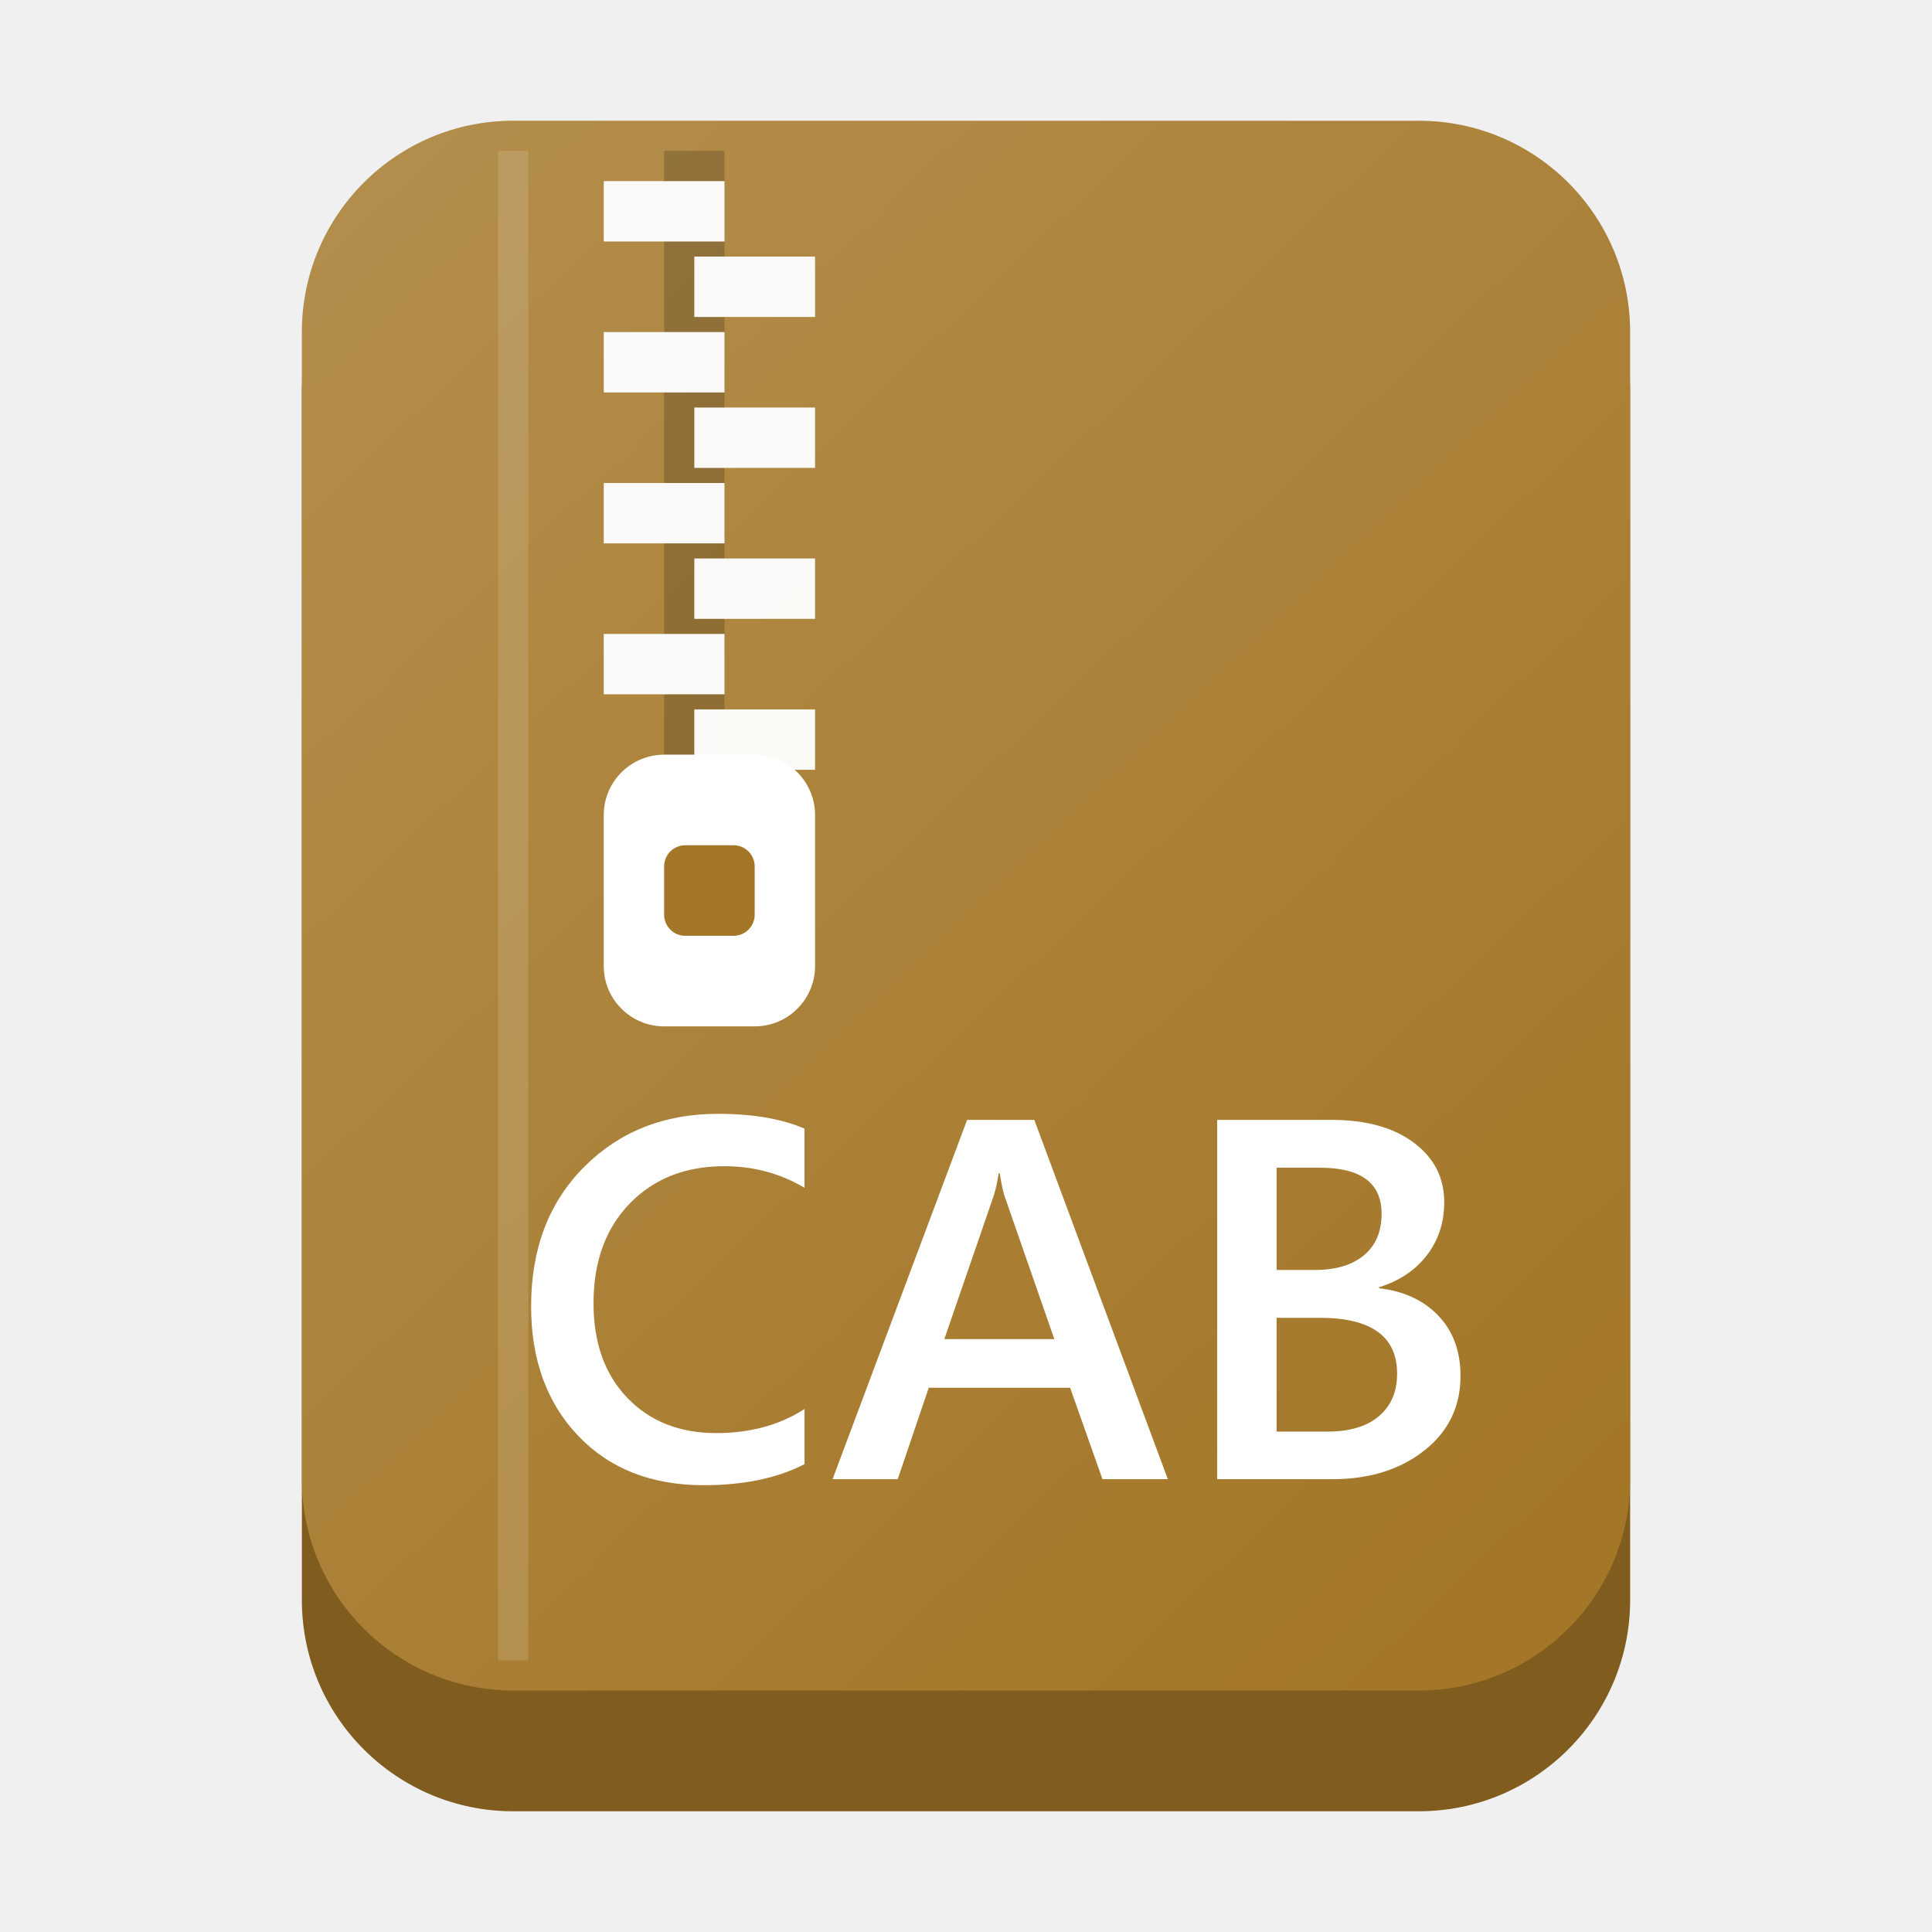
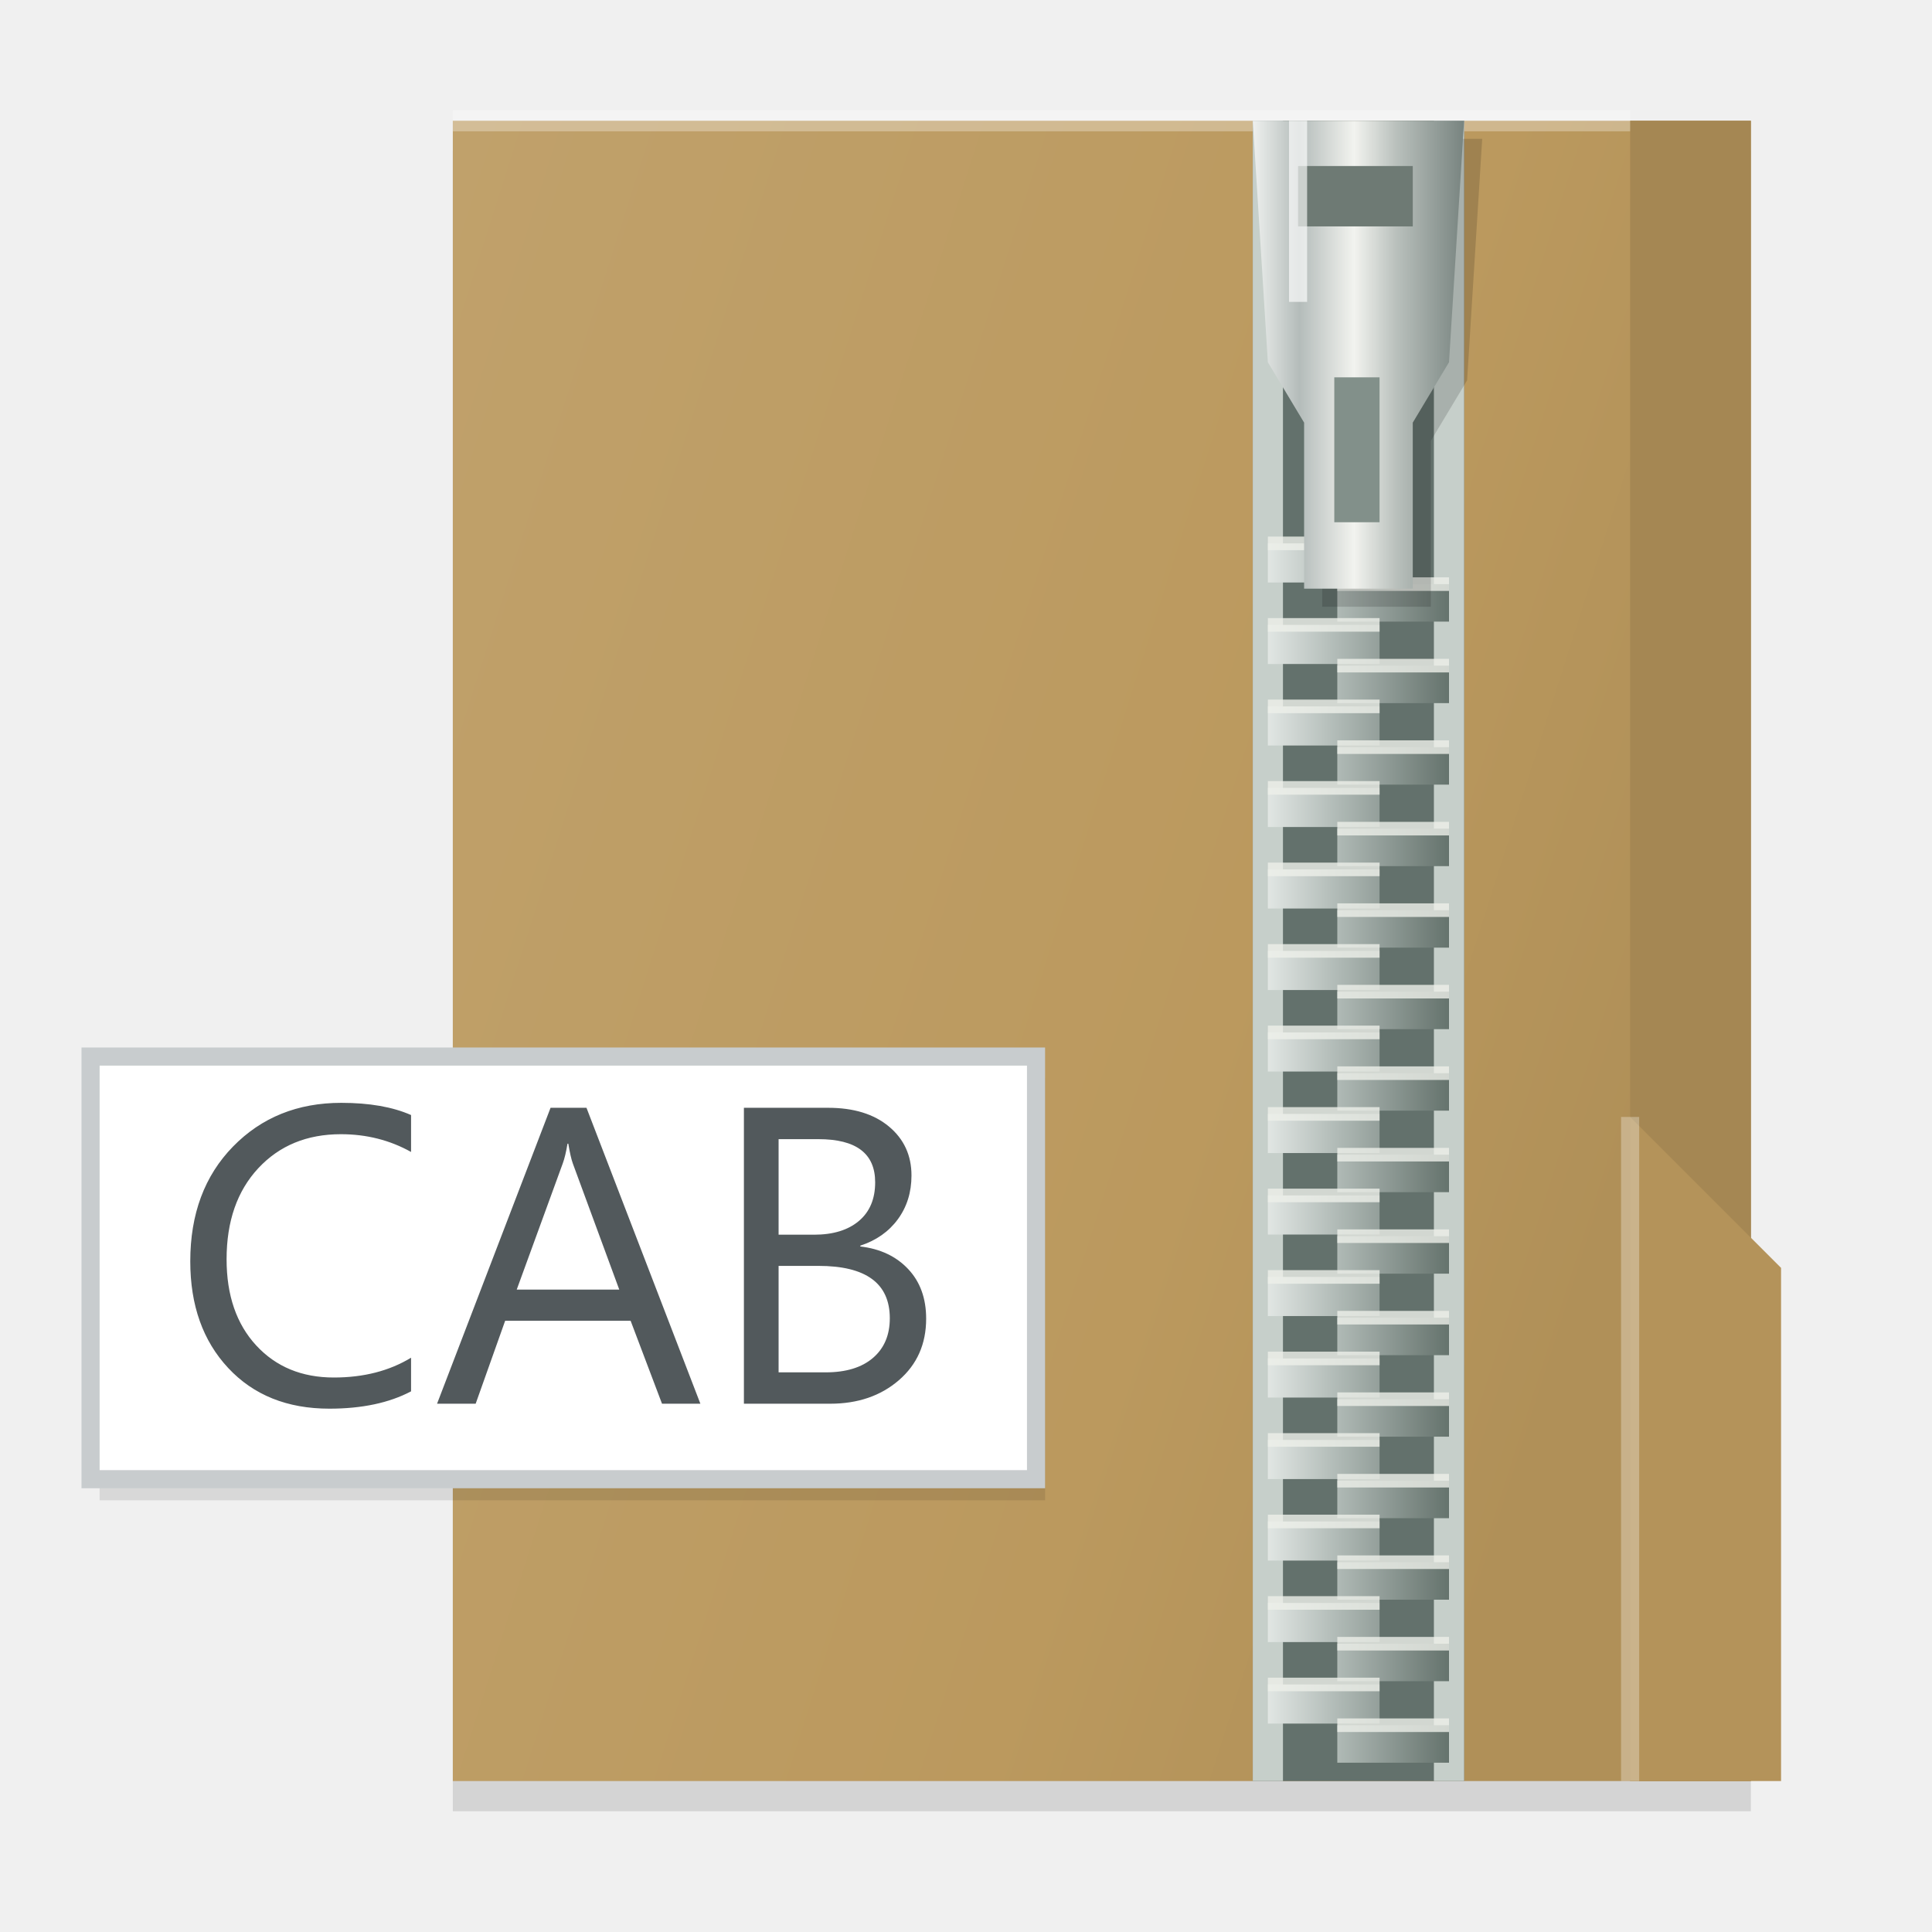
<svg xmlns="http://www.w3.org/2000/svg" width="64" height="64" viewBox="0 0 64 64">
  <defs>
-     <linearGradient id="cover" x1="0" y1="0" x2="0.8" y2="1">
-       <stop offset="0" stop-color="#a47728" />
-       <stop offset="1" stop-color="#a47728" />
+     <linearGradient id="cover" x1="0" y1="0" x2="1" y2="0.4">
+       <stop offset="0" stop-color="#c0a16b" />
+       <stop offset="0.7" stop-color="#bb995e" />
+       <stop offset="1" stop-color="#b09058" />
    </linearGradient>
-     <linearGradient id="light" x1="0" y1="0" x2="0.8" y2="1">
-       <stop offset="0" stop-color="#ffffff" stop-opacity="0.17" />
-       <stop offset="1" stop-color="#ffffff" stop-opacity="0" />
+     <linearGradient id="teeth" x1="0" y1="0" x2="1" y2="0">
+       <stop offset="0" stop-color="#e1e6e3" />
+       <stop offset="0.4" stop-color="#aeb8b4" />
+       <stop offset="1" stop-color="#65736d" />
+     </linearGradient>
+     <linearGradient id="metal" x1="0" y1="0" x2="1" y2="0">
+       <stop offset="0" stop-color="#eef0ee" />
+       <stop offset="0.22" stop-color="#b4bcba" />
+       <stop offset="0.48" stop-color="#f2f3ef" />
+       <stop offset="0.68" stop-color="#b9c0bc" />
+       <stop offset="1" stop-color="#788480" />
    </linearGradient>
  </defs>
-   <path fill="#a47728" stroke="none" d="M 17 6 L 47 6 C 50.866 6 54 9.134 54 13 L 54 53 C 54 56.866 50.866 60 47 60 L 17 60 C 13.134 60 10 56.866 10 53 L 10 13 C 10 9.134 13.134 6 17 6 Z" />
-   <g opacity="0.22">
-     <path fill="#000000" stroke="none" d="M 17 6 L 47 6 C 50.866 6 54 9.134 54 13 L 54 53 C 54 56.866 50.866 60 47 60 L 17 60 C 13.134 60 10 56.866 10 53 L 10 13 C 10 9.134 13.134 6 17 6 Z" />
+   <g opacity="0.12">
+     <path fill="#000000" stroke="none" d="M 15 5 L 58 5 L 58 60 L 15 60 Z" />
  </g>
-   <path fill="url(#cover)" stroke="none" d="M 17 4 L 47 4 C 50.866 4 54 7.134 54 11 L 54 49 C 54 52.866 50.866 56 47 56 L 17 56 C 13.134 56 10 52.866 10 49 L 10 11 C 10 7.134 13.134 4 17 4 Z" />
-   <path fill="url(#light)" stroke="none" d="M 17 4 L 47 4 C 50.866 4 54 7.134 54 11 L 54 49 C 54 52.866 50.866 56 47 56 L 17 56 C 13.134 56 10 52.866 10 49 L 10 11 C 10 7.134 13.134 4 17 4 Z" />
-   <path fill="#000000" stroke="#ffffff" stroke-opacity="0.13" d="M 17 5 L 17 55" />
-   <path fill="#000000" stroke="#000000" stroke-opacity="0.18" stroke-width="2" d="M 23 5 L 23 25" />
-   <path fill="none" stroke="#ffffff" stroke-opacity="0.96" stroke-width="2" d="M 20 7 L 24 7 M 23 9.5 L 27 9.5" />
-   <path fill="none" stroke="#ffffff" stroke-opacity="0.96" stroke-width="2" d="M 20 12 L 24 12 M 23 14.5 L 27 14.5" />
-   <path fill="none" stroke="#ffffff" stroke-opacity="0.96" stroke-width="2" d="M 20 17 L 24 17 M 23 19.5 L 27 19.5" />
-   <path fill="none" stroke="#ffffff" stroke-opacity="0.96" stroke-width="2" d="M 20 22 L 24 22 M 23 24.5 L 27 24.5" />
-   <path fill="#ffffff" stroke="none" d="M 22 25 L 25 25 C 26.105 25 27 25.895 27 27 L 27 32 C 27 33.105 26.105 34 25 34 L 22 34 C 20.895 34 20 33.105 20 32 L 20 27 C 20 25.895 20.895 25 22 25 Z" />
-   <path fill="#a47728" stroke="none" d="M 22.7 28 L 24.3 28 C 24.486 28 24.664 28.074 24.795 28.205 C 24.926 28.336 25 28.514 25 28.7 L 25 30.3 C 25 30.486 24.926 30.664 24.795 30.795 C 24.664 30.926 24.486 31 24.3 31 L 22.7 31 C 22.514 31 22.336 30.926 22.205 30.795 C 22.074 30.664 22 30.486 22 30.3 L 22 28.7 C 22 28.514 22.074 28.336 22.205 28.205 C 22.336 28.074 22.514 28 22.7 28 Z" />
-   <g>
-     <path fill="#ffffff" stroke="none" d="M 26.65 48.502 Q 25.305 49.199 23.305 49.199 Q 20.715 49.199 19.154 47.564 Q 17.594 45.929 17.594 43.272 Q 17.594 40.417 19.349 38.657 Q 21.105 36.897 23.786 36.897 Q 25.513 36.897 26.65 37.387 L 26.65 39.346 Q 25.446 38.632 23.994 38.632 Q 22.06 38.632 20.86 39.869 Q 19.661 41.106 19.661 43.173 Q 19.661 45.14 20.781 46.306 Q 21.902 47.473 23.728 47.473 Q 25.413 47.473 26.65 46.676 L 26.65 48.502 Z M 38.686 49 L 36.52 49 L 35.449 45.97 L 30.767 45.97 L 29.738 49 L 27.58 49 L 32.037 37.097 L 34.262 37.097 L 38.686 49 Z M 34.926 44.36 L 33.274 39.612 Q 33.199 39.379 33.116 38.865 L 33.083 38.865 Q 33.008 39.338 32.917 39.612 L 31.282 44.36 L 34.926 44.36 Z M 40.321 49 L 40.321 37.097 L 44.098 37.097 Q 45.825 37.097 46.833 37.852 Q 47.842 38.607 47.842 39.819 Q 47.842 40.832 47.269 41.579 Q 46.696 42.326 45.684 42.642 L 45.684 42.675 Q 46.912 42.816 47.647 43.584 Q 48.381 44.352 48.381 45.58 Q 48.381 47.107 47.178 48.054 Q 45.974 49 44.14 49 L 40.321 49 Z M 42.289 38.682 L 42.289 42.069 L 43.567 42.069 Q 44.596 42.069 45.181 41.583 Q 45.767 41.098 45.767 40.209 Q 45.767 38.682 43.725 38.682 L 42.289 38.682 Z M 42.289 43.654 L 42.289 47.423 L 43.974 47.423 Q 45.078 47.423 45.679 46.912 Q 46.281 46.402 46.281 45.505 Q 46.281 43.654 43.716 43.654 L 42.289 43.654 Z" />
+   <path fill="url(#cover)" stroke="none" d="M 15 4 L 58 4 L 58 59 L 15 59 Z" />
+   <path fill="#a58753" stroke="none" d="M 54 4 L 58 4 L 58 59 L 54 59 Z" />
+   <path fill="#000000" stroke="#ffffff" stroke-opacity="0.3" stroke-width="0.7" d="M 15 4 L 54 4" />
+   <path fill="#b4935a" stroke="none" d="M 54 37 L 59 42 L 59 59 L 54 59 Z" />
+   <path fill="#000000" stroke="#ffffff" stroke-opacity="0.3" stroke-width="0.6" d="M 54 37 L 54 59" />
+   <path fill="#63716c" stroke="none" d="M 41.5 4 L 48.5 4 L 48.5 59 L 41.5 59 Z" />
+   <path fill="#c6cfca" stroke="none" d="M 41.5 4 L 42.5 4 L 42.5 59 L 41.5 59 Z M 47.5 4 L 48.5 4 L 48.5 59 L 47.5 59 Z" />
+   <path fill="url(#teeth)" stroke="none" d="M 42 18 L 45.7 18 L 45.7 19.296 L 42 19.296 Z M 44.3 19.35 L 48 19.35 L 48 20.592 L 44.3 20.592 Z" />
+   <path fill="#000000" stroke="#edf0e9" stroke-opacity="0.8" stroke-width="0.45" d="M 42 18 L 45.7 18 M 44.3 19.35 L 48 19.35" />
+   <path fill="url(#teeth)" stroke="none" d="M 42 20.7 L 45.7 20.7 L 45.7 21.996 L 42 21.996 Z M 44.3 22.05 L 48 22.05 L 48 23.292 L 44.3 23.292 Z" />
+   <path fill="#000000" stroke="#edf0e9" stroke-opacity="0.8" stroke-width="0.45" d="M 42 20.7 L 45.7 20.7 M 44.3 22.05 L 48 22.05" />
+   <path fill="url(#teeth)" stroke="none" d="M 42 23.4 L 45.7 23.4 L 45.7 24.696 L 42 24.696 Z M 44.3 24.75 L 48 24.75 L 48 25.992 L 44.3 25.992 Z" />
+   <path fill="#000000" stroke="#edf0e9" stroke-opacity="0.8" stroke-width="0.45" d="M 42 23.4 L 45.7 23.4 M 44.3 24.75 L 48 24.75" />
+   <path fill="url(#teeth)" stroke="none" d="M 42 26.1 L 45.7 26.1 L 45.7 27.396 L 42 27.396 Z M 44.3 27.45 L 48 27.45 L 48 28.692 L 44.3 28.692 Z" />
+   <path fill="#000000" stroke="#edf0e9" stroke-opacity="0.8" stroke-width="0.45" d="M 42 26.1 L 45.7 26.1 M 44.3 27.45 L 48 27.45" />
+   <path fill="url(#teeth)" stroke="none" d="M 42 28.8 L 45.7 28.8 L 45.7 30.096 L 42 30.096 Z M 44.3 30.15 L 48 30.15 L 48 31.392 L 44.3 31.392 Z" />
+   <path fill="#000000" stroke="#edf0e9" stroke-opacity="0.8" stroke-width="0.45" d="M 42 28.8 L 45.7 28.8 M 44.3 30.15 L 48 30.15" />
+   <path fill="url(#teeth)" stroke="none" d="M 42 31.5 L 45.7 31.5 L 45.7 32.796 L 42 32.796 Z M 44.3 32.85 L 48 32.85 L 48 34.092 L 44.3 34.092 Z" />
+   <path fill="#000000" stroke="#edf0e9" stroke-opacity="0.8" stroke-width="0.45" d="M 42 31.5 L 45.7 31.5 M 44.3 32.85 L 48 32.85" />
+   <path fill="url(#teeth)" stroke="none" d="M 42 34.2 L 45.7 34.2 L 45.7 35.496 L 42 35.496 Z M 44.3 35.55 L 48 35.55 L 48 36.792 L 44.3 36.792 Z" />
+   <path fill="#000000" stroke="#edf0e9" stroke-opacity="0.8" stroke-width="0.45" d="M 42 34.2 L 45.7 34.2 M 44.3 35.55 L 48 35.55" />
+   <path fill="url(#teeth)" stroke="none" d="M 42 36.9 L 45.7 36.9 L 45.7 38.196 L 42 38.196 Z M 44.3 38.25 L 48 38.25 L 48 39.492 L 44.3 39.492 Z" />
+   <path fill="#000000" stroke="#edf0e9" stroke-opacity="0.8" stroke-width="0.45" d="M 42 36.9 L 45.7 36.9 M 44.3 38.25 L 48 38.25" />
+   <path fill="url(#teeth)" stroke="none" d="M 42 39.6 L 45.7 39.6 L 45.7 40.896 L 42 40.896 Z M 44.3 40.95 L 48 40.95 L 48 42.192 L 44.3 42.192 Z" />
+   <path fill="#000000" stroke="#edf0e9" stroke-opacity="0.8" stroke-width="0.45" d="M 42 39.6 L 45.7 39.6 M 44.3 40.95 L 48 40.95" />
+   <path fill="url(#teeth)" stroke="none" d="M 42 42.3 L 45.7 42.3 L 45.7 43.596 L 42 43.596 Z M 44.3 43.65 L 48 43.65 L 48 44.892 L 44.3 44.892 Z" />
+   <path fill="#000000" stroke="#edf0e9" stroke-opacity="0.8" stroke-width="0.45" d="M 42 42.3 L 45.7 42.3 M 44.3 43.65 L 48 43.65" />
+   <path fill="url(#teeth)" stroke="none" d="M 42 45 L 45.7 45 L 45.7 46.296 L 42 46.296 Z M 44.3 46.35 L 48 46.35 L 48 47.592 L 44.3 47.592 Z" />
+   <path fill="#000000" stroke="#edf0e9" stroke-opacity="0.8" stroke-width="0.45" d="M 42 45 L 45.7 45 M 44.3 46.35 L 48 46.35" />
+   <path fill="url(#teeth)" stroke="none" d="M 42 47.7 L 45.7 47.7 L 45.7 48.996 L 42 48.996 Z M 44.3 49.05 L 48 49.05 L 48 50.292 L 44.3 50.292 Z" />
+   <path fill="#000000" stroke="#edf0e9" stroke-opacity="0.8" stroke-width="0.45" d="M 42 47.7 L 45.7 47.7 M 44.3 49.05 L 48 49.05" />
+   <path fill="url(#teeth)" stroke="none" d="M 42 50.4 L 45.7 50.4 L 45.7 51.696 L 42 51.696 Z M 44.3 51.75 L 48 51.75 L 48 52.992 L 44.3 52.992 Z" />
+   <path fill="#000000" stroke="#edf0e9" stroke-opacity="0.8" stroke-width="0.45" d="M 42 50.4 L 45.7 50.4 M 44.3 51.75 L 48 51.75" />
+   <path fill="url(#teeth)" stroke="none" d="M 42 53.1 L 45.7 53.1 L 45.7 54.396 L 42 54.396 Z M 44.3 54.45 L 48 54.45 L 48 55.692 L 44.3 55.692 Z" />
+   <path fill="#000000" stroke="#edf0e9" stroke-opacity="0.8" stroke-width="0.45" d="M 42 53.1 L 45.7 53.1 M 44.3 54.45 L 48 54.45" />
+   <path fill="url(#teeth)" stroke="none" d="M 42 55.8 L 45.7 55.8 L 45.7 57.096 L 42 57.096 Z M 44.3 57.15 L 48 57.15 L 48 58.392 L 44.3 58.392 Z" />
+   <path fill="#000000" stroke="#edf0e9" stroke-opacity="0.8" stroke-width="0.45" d="M 42 55.8 L 45.7 55.8 M 44.3 57.15 L 48 57.15" />
+   <g opacity="0.15" transform="matrix(1 0 0 1 0.6 0.6)">
+     <path fill="#000000" stroke="none" d="M 41.5 4 L 48.5 4 L 48 12 L 46.8 14 L 46.8 19.5 L 43.2 19.5 L 43.2 14 L 42 12 Z" />
+   </g>
+   <path fill="url(#metal)" stroke="none" d="M 41.5 4 L 48.5 4 L 48 12 L 46.8 14 L 46.8 19.5 L 43.2 19.5 L 43.2 14 L 42 12 Z" />
+   <path fill="#6e7a74" stroke="none" d="M 43 5.5 L 46.8 5.5 L 46.8 7.5 L 43 7.5 Z" />
+   <path fill="#82908a" stroke="none" d="M 44.2 12.5 L 45.7 12.5 L 45.7 17.3 L 44.2 17.3 Z" />
+   <path fill="#000000" stroke="#ffffff" stroke-opacity="0.65" stroke-width="0.6" d="M 43 4 L 43 10" />
+   <g opacity="0.1">
+     <path fill="#000000" stroke="none" d="M 3.3 35.7 L 34.62 35.7 L 34.62 49.7 L 3.3 49.7 Z" />
+   </g>
+   <path fill="#ffffff" stroke="#c8ccce" stroke-width="0.6" d="M 3 35 L 34.32 35 L 34.32 49 L 3 49 Z" />
+   <g transform="matrix(1 0 0 1 5.66 32.5)">
+     <g>
+       <path fill="#52595c" stroke="none" d="M 7.957 13.59 Q 6.87 14.164 5.25 14.164 Q 3.158 14.164 1.9 12.817 Q 0.643 11.471 0.643 9.283 Q 0.643 6.932 2.058 5.482 Q 3.473 4.033 5.646 4.033 Q 7.041 4.033 7.957 4.437 L 7.957 5.66 Q 6.904 5.072 5.633 5.072 Q 3.944 5.072 2.895 6.2 Q 1.846 7.328 1.846 9.215 Q 1.846 11.006 2.827 12.069 Q 3.808 13.132 5.4 13.132 Q 6.877 13.132 7.957 12.476 L 7.957 13.59 Z M 17.541 14 L 16.27 14 L 15.23 11.252 L 11.074 11.252 L 10.097 14 L 8.818 14 L 12.578 4.197 L 13.768 4.197 L 17.541 14 Z M 14.854 10.22 L 13.316 6.043 Q 13.241 5.838 13.166 5.387 L 13.139 5.387 Q 13.07 5.804 12.981 6.043 L 11.457 10.22 L 14.854 10.22 Z M 18.983 14 L 18.983 4.197 L 21.772 4.197 Q 23.044 4.197 23.789 4.819 Q 24.534 5.441 24.534 6.439 Q 24.534 7.273 24.083 7.889 Q 23.632 8.504 22.839 8.764 L 22.839 8.791 Q 23.83 8.907 24.425 9.54 Q 25.02 10.172 25.02 11.184 Q 25.02 12.441 24.117 13.221 Q 23.215 14 21.841 14 L 18.983 14 Z M 20.132 5.236 L 20.132 8.401 L 21.308 8.401 Q 22.251 8.401 22.791 7.947 Q 23.331 7.492 23.331 6.665 Q 23.331 5.236 21.451 5.236 L 20.132 5.236 Z M 20.132 9.434 L 20.132 12.961 L 21.69 12.961 Q 22.702 12.961 23.259 12.482 Q 23.816 12.004 23.816 11.17 Q 23.816 9.434 21.451 9.434 L 20.132 9.434 Z" />
+     </g>
  </g>
</svg>
